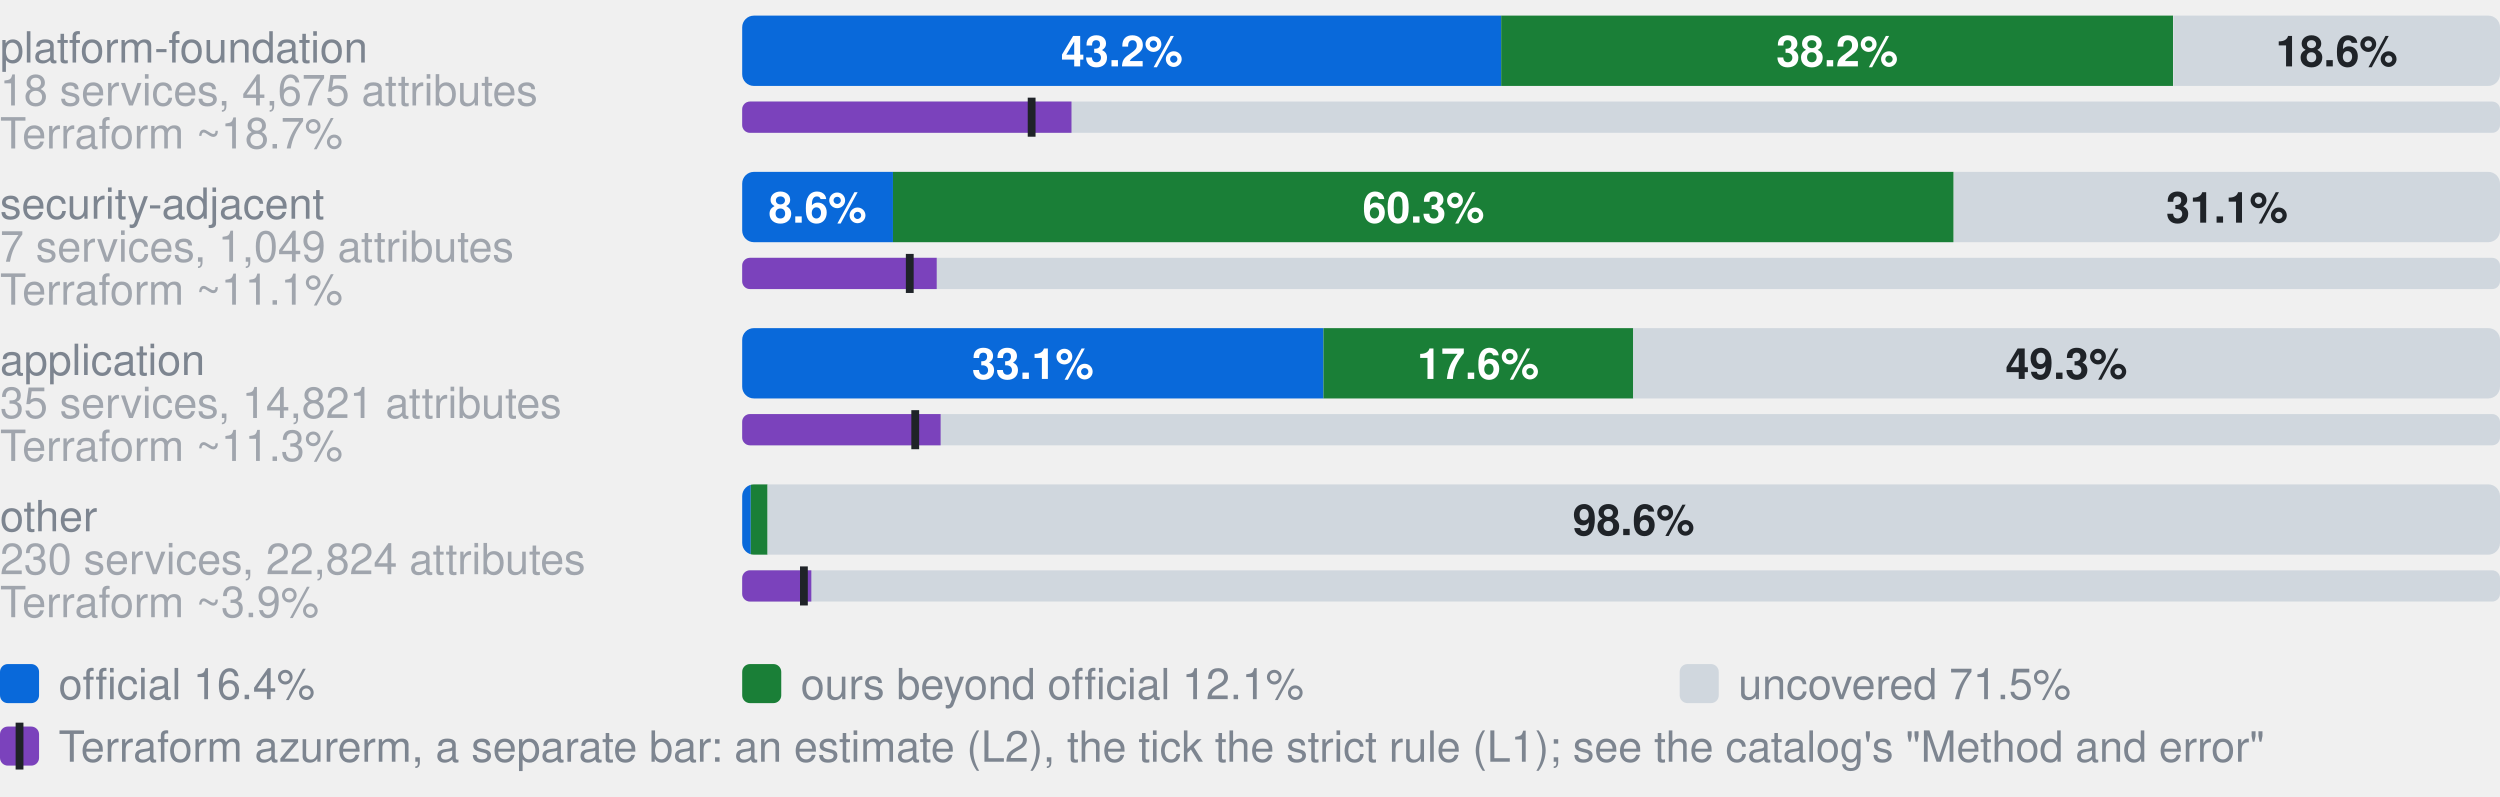
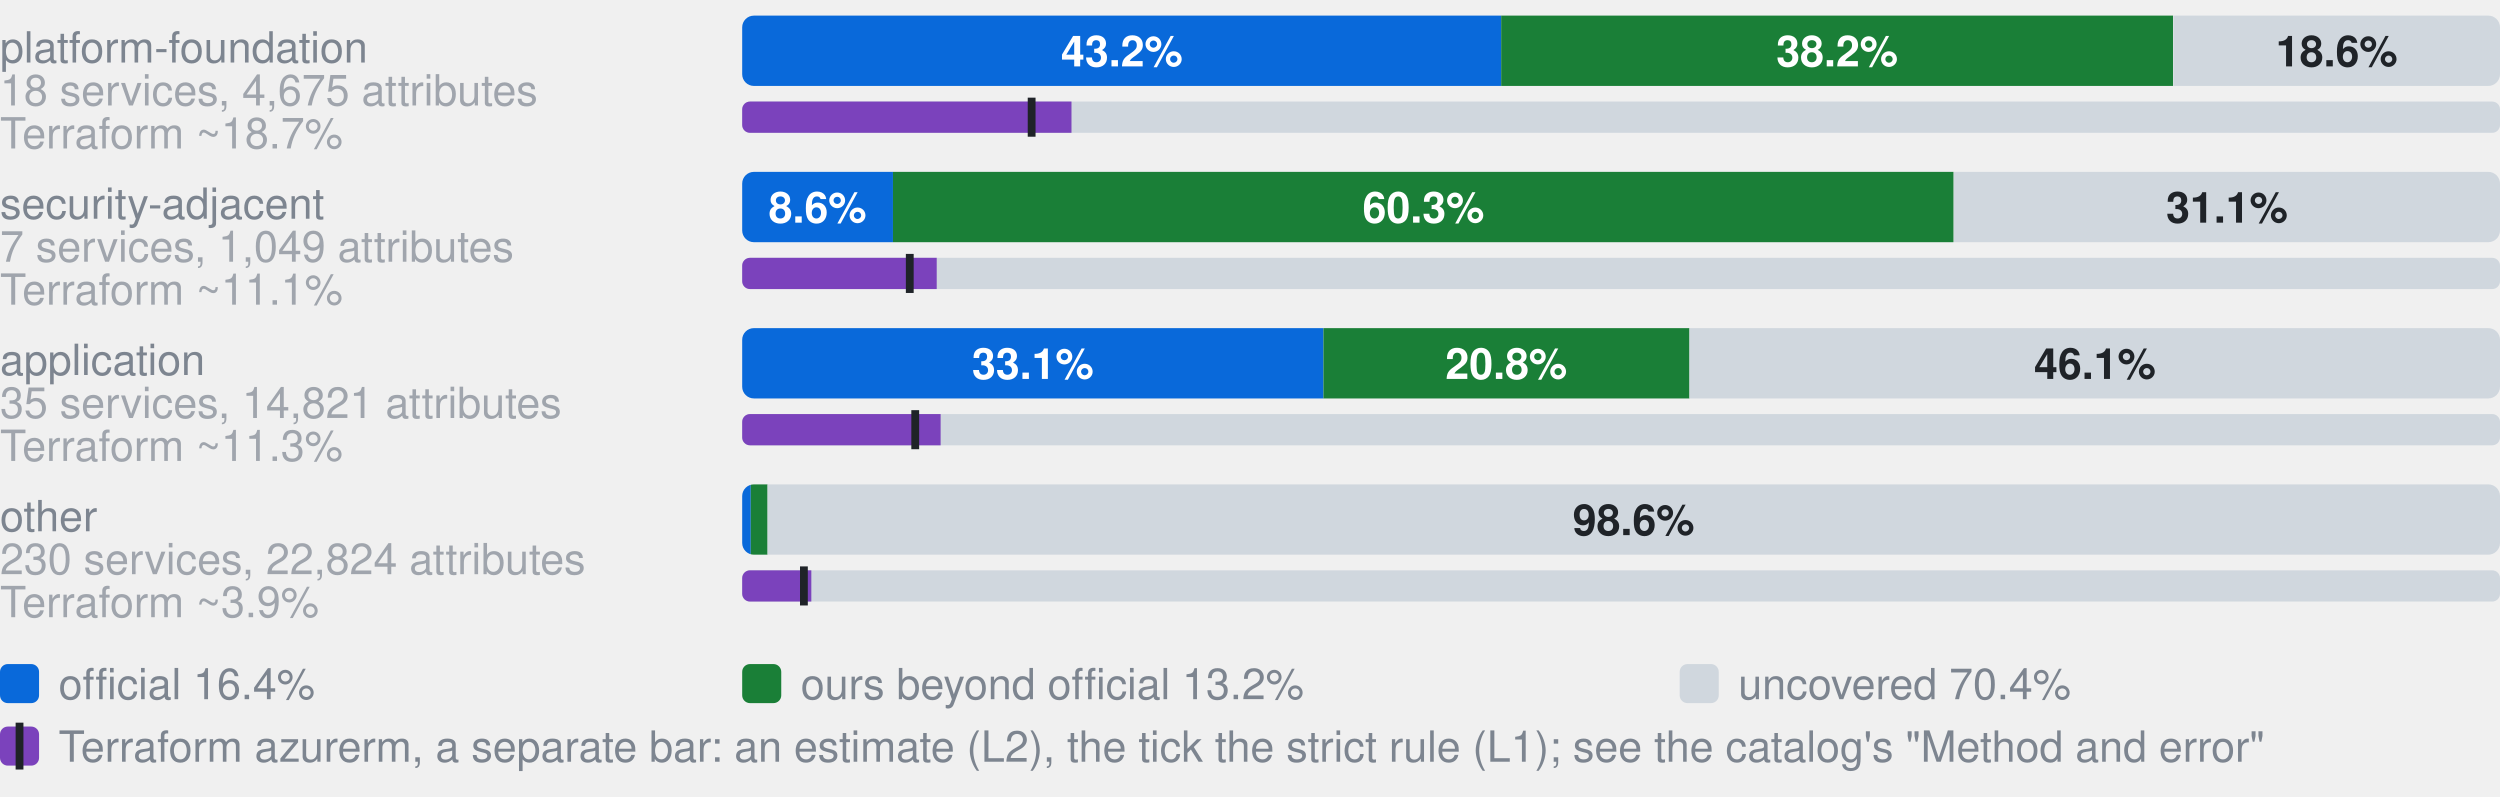
- <svg xmlns="http://www.w3.org/2000/svg" width="640" height="204" viewBox="0 0 640 204" role="img" aria-label="Coverage by category. platform-foundation, 18 services, 4,675 attributes: 43.2% official, 38.2% ours beyond official, 18.6% uncovered, of 4675 attributes; Terraform azurerm, an estimate: 18.7% (L2), 16.5% by the strict rule (L1); security-adjacent, 7 services, 1,049 attributes: 8.6% official, 60.3% ours beyond official, 31.1% uncovered, of 1049 attributes; Terraform azurerm, an estimate: 11.1% (L2), 9.5% by the strict rule (L1); application, 35 services, 14,821 attributes: 33.1% official, 17.6% ours beyond official, 49.3% uncovered, of 14821 attributes; Terraform azurerm, an estimate: 11.3% (L2), 9.8% by the strict rule (L1); other, 230 services, 22,824 attributes: 0.5% official, 1.0% ours beyond official, 98.6% uncovered, of 22824 attributes; Terraform azurerm, an estimate: 3.9% (L2), 3.5% by the strict rule (L1)">
+ <svg xmlns="http://www.w3.org/2000/svg" width="640" height="204" viewBox="0 0 640 204" role="img" aria-label="Coverage by category. platform-foundation, 18 services, 4,675 attributes: 43.2% official, 38.2% ours beyond official, 18.6% uncovered, of 4675 attributes; Terraform azurerm, an estimate: 18.7% (L2), 16.5% by the strict rule (L1); security-adjacent, 7 services, 1,049 attributes: 8.6% official, 60.3% ours beyond official, 31.1% uncovered, of 1049 attributes; Terraform azurerm, an estimate: 11.1% (L2), 9.5% by the strict rule (L1); application, 35 services, 14,821 attributes: 33.1% official, 20.8% ours beyond official, 46.1% uncovered, of 14821 attributes; Terraform azurerm, an estimate: 11.3% (L2), 9.8% by the strict rule (L1); other, 230 services, 22,824 attributes: 0.5% official, 1.0% ours beyond official, 98.6% uncovered, of 22824 attributes; Terraform azurerm, an estimate: 3.9% (L2), 3.5% by the strict rule (L1)">
  <style>text{font-family:-apple-system,BlinkMacSystemFont,"Segoe UI",Helvetica,Arial,sans-serif}.s{font-size:11px;font-weight:600}.t{font-size:11px;fill:#7d8590}.h{font-size:12px;font-weight:600;fill:#7d8590}</style>
  <text x="0" y="16.0" class="t">platform-foundation</text>
  <text x="0" y="27.0" class="t" opacity="0.7">18 services, 4,675 attributes</text>
  <clipPath id="g0">
    <rect x="190.0" y="4.0" width="450.0" height="18.0" rx="3" />
  </clipPath>
  <g clip-path="url(#g0)">
    <rect x="190.0" y="4.0" width="194.3" height="18.0" fill="#0969da" />
    <rect x="384.3" y="4.0" width="172.0" height="18.0" fill="#1a7f37" />
    <rect x="556.4" y="4.0" width="83.6" height="18.0" fill="#d0d7de" />
  </g>
  <text x="287.2" y="17.0" text-anchor="middle" fill="#fff" class="s">43.2%</text>
  <text x="470.3" y="17.0" text-anchor="middle" fill="#fff" class="s">38.2%</text>
  <text x="598.2" y="17.0" text-anchor="middle" fill="#1f2328" class="s">18.6%</text>
  <text x="0" y="38.0" class="t" opacity="0.7">Terraform ~18.7%</text>
  <clipPath id="t0">
    <rect x="190.0" y="26.0" width="450.0" height="8.0" rx="2" />
  </clipPath>
  <g clip-path="url(#t0)">
    <rect x="190.0" y="26.0" width="450.0" height="8.0" fill="#d0d7de" />
    <rect x="190.0" y="26.0" width="84.3" height="8.0" fill="#7b42bc" />
  </g>
  <rect x="263.1" y="25.0" width="2" height="10.0" fill="#1f2328" />
  <text x="0" y="56.0" class="t">security-adjacent</text>
  <text x="0" y="67.0" class="t" opacity="0.7">7 services, 1,049 attributes</text>
  <clipPath id="g1">
    <rect x="190.0" y="44.0" width="450.0" height="18.0" rx="3" />
  </clipPath>
  <g clip-path="url(#g1)">
    <rect x="190.0" y="44.0" width="38.6" height="18.0" fill="#0969da" />
    <rect x="228.6" y="44.0" width="271.5" height="18.0" fill="#1a7f37" />
    <rect x="500.2" y="44.0" width="139.8" height="18.0" fill="#d0d7de" />
  </g>
  <text x="209.3" y="57.0" text-anchor="middle" fill="#fff" class="s">8.6%</text>
  <text x="364.4" y="57.0" text-anchor="middle" fill="#fff" class="s">60.3%</text>
  <text x="570.1" y="57.0" text-anchor="middle" fill="#1f2328" class="s">31.1%</text>
  <text x="0" y="78.0" class="t" opacity="0.7">Terraform ~11.1%</text>
  <clipPath id="t1">
    <rect x="190.0" y="66.0" width="450.0" height="8.0" rx="2" />
  </clipPath>
  <g clip-path="url(#t1)">
    <rect x="190.0" y="66.0" width="450.0" height="8.0" fill="#d0d7de" />
    <rect x="190.0" y="66.0" width="49.8" height="8.0" fill="#7b42bc" />
  </g>
  <rect x="231.9" y="65.0" width="2" height="10.0" fill="#1f2328" />
  <text x="0" y="96.0" class="t">application</text>
  <text x="0" y="107.0" class="t" opacity="0.7">35 services, 14,821 attributes</text>
  <clipPath id="g2">
    <rect x="190.0" y="84.0" width="450.0" height="18.0" rx="3" />
  </clipPath>
  <g clip-path="url(#g2)">
    <rect x="190.0" y="84.0" width="148.8" height="18.0" fill="#0969da" />
-     <rect x="338.8" y="84.0" width="79.3" height="18.0" fill="#1a7f37" />
-     <rect x="418.1" y="84.0" width="221.9" height="18.0" fill="#d0d7de" />
+     <rect x="338.8" y="84.0" width="93.7" height="18.0" fill="#1a7f37" />
+     <rect x="432.5" y="84.0" width="207.5" height="18.0" fill="#d0d7de" />
  </g>
  <text x="264.4" y="97.0" text-anchor="middle" fill="#fff" class="s">33.1%</text>
-   <text x="378.4" y="97.0" text-anchor="middle" fill="#fff" class="s">17.6%</text>
-   <text x="529.0" y="97.0" text-anchor="middle" fill="#1f2328" class="s">49.3%</text>
+   <text x="385.6" y="97.0" text-anchor="middle" fill="#fff" class="s">20.8%</text>
+   <text x="536.3" y="97.0" text-anchor="middle" fill="#1f2328" class="s">46.1%</text>
  <text x="0" y="118.0" class="t" opacity="0.7">Terraform ~11.3%</text>
  <clipPath id="t2">
    <rect x="190.0" y="106.0" width="450.0" height="8.0" rx="2" />
  </clipPath>
  <g clip-path="url(#t2)">
    <rect x="190.0" y="106.0" width="450.0" height="8.0" fill="#d0d7de" />
    <rect x="190.0" y="106.0" width="50.8" height="8.0" fill="#7b42bc" />
  </g>
  <rect x="233.3" y="105.0" width="2" height="10.0" fill="#1f2328" />
  <text x="0" y="136.0" class="t">other</text>
  <text x="0" y="147.0" class="t" opacity="0.7">230 services, 22,824 attributes</text>
  <clipPath id="g3">
    <rect x="190.0" y="124.0" width="450.0" height="18.0" rx="3" />
  </clipPath>
  <g clip-path="url(#g3)">
    <rect x="190.0" y="124.0" width="2.2" height="18.0" fill="#0969da" />
    <rect x="192.2" y="124.0" width="4.3" height="18.0" fill="#1a7f37" />
    <rect x="196.5" y="124.0" width="443.5" height="18.0" fill="#d0d7de" />
  </g>
  <text x="418.2" y="137.0" text-anchor="middle" fill="#1f2328" class="s">98.6%</text>
  <text x="0" y="158.0" class="t" opacity="0.7">Terraform ~3.9%</text>
  <clipPath id="t3">
    <rect x="190.0" y="146.0" width="450.0" height="8.0" rx="2" />
  </clipPath>
  <g clip-path="url(#t3)">
    <rect x="190.0" y="146.0" width="450.0" height="8.0" fill="#d0d7de" />
    <rect x="190.0" y="146.0" width="17.7" height="8.0" fill="#7b42bc" />
  </g>
  <rect x="204.8" y="145.0" width="2" height="10.0" fill="#1f2328" />
  <rect x="0" y="170" width="10" height="10" rx="2" fill="#0969da" />
  <text x="15" y="179" class="t">official 16.4%</text>
  <rect x="190" y="170" width="10" height="10" rx="2" fill="#1a7f37" />
-   <text x="205" y="179" class="t">ours beyond official 12.1%</text>
+   <text x="205" y="179" class="t">ours beyond official 13.2%</text>
  <rect x="430" y="170" width="10" height="10" rx="2" fill="#d0d7de" />
-   <text x="445" y="179" class="t">uncovered 71.5%</text>
+   <text x="445" y="179" class="t">uncovered 70.4%</text>
  <rect x="0" y="186" width="10" height="10" rx="2" fill="#7b42bc" />
  <rect x="4" y="185" width="2" height="12" fill="#1f2328" />
  <text x="15" y="195" class="t">Terraform azurerm, a separate bar: an estimate (L2), the tick the strict rule (L1); see the catalog's "Method and error"</text>
</svg>
